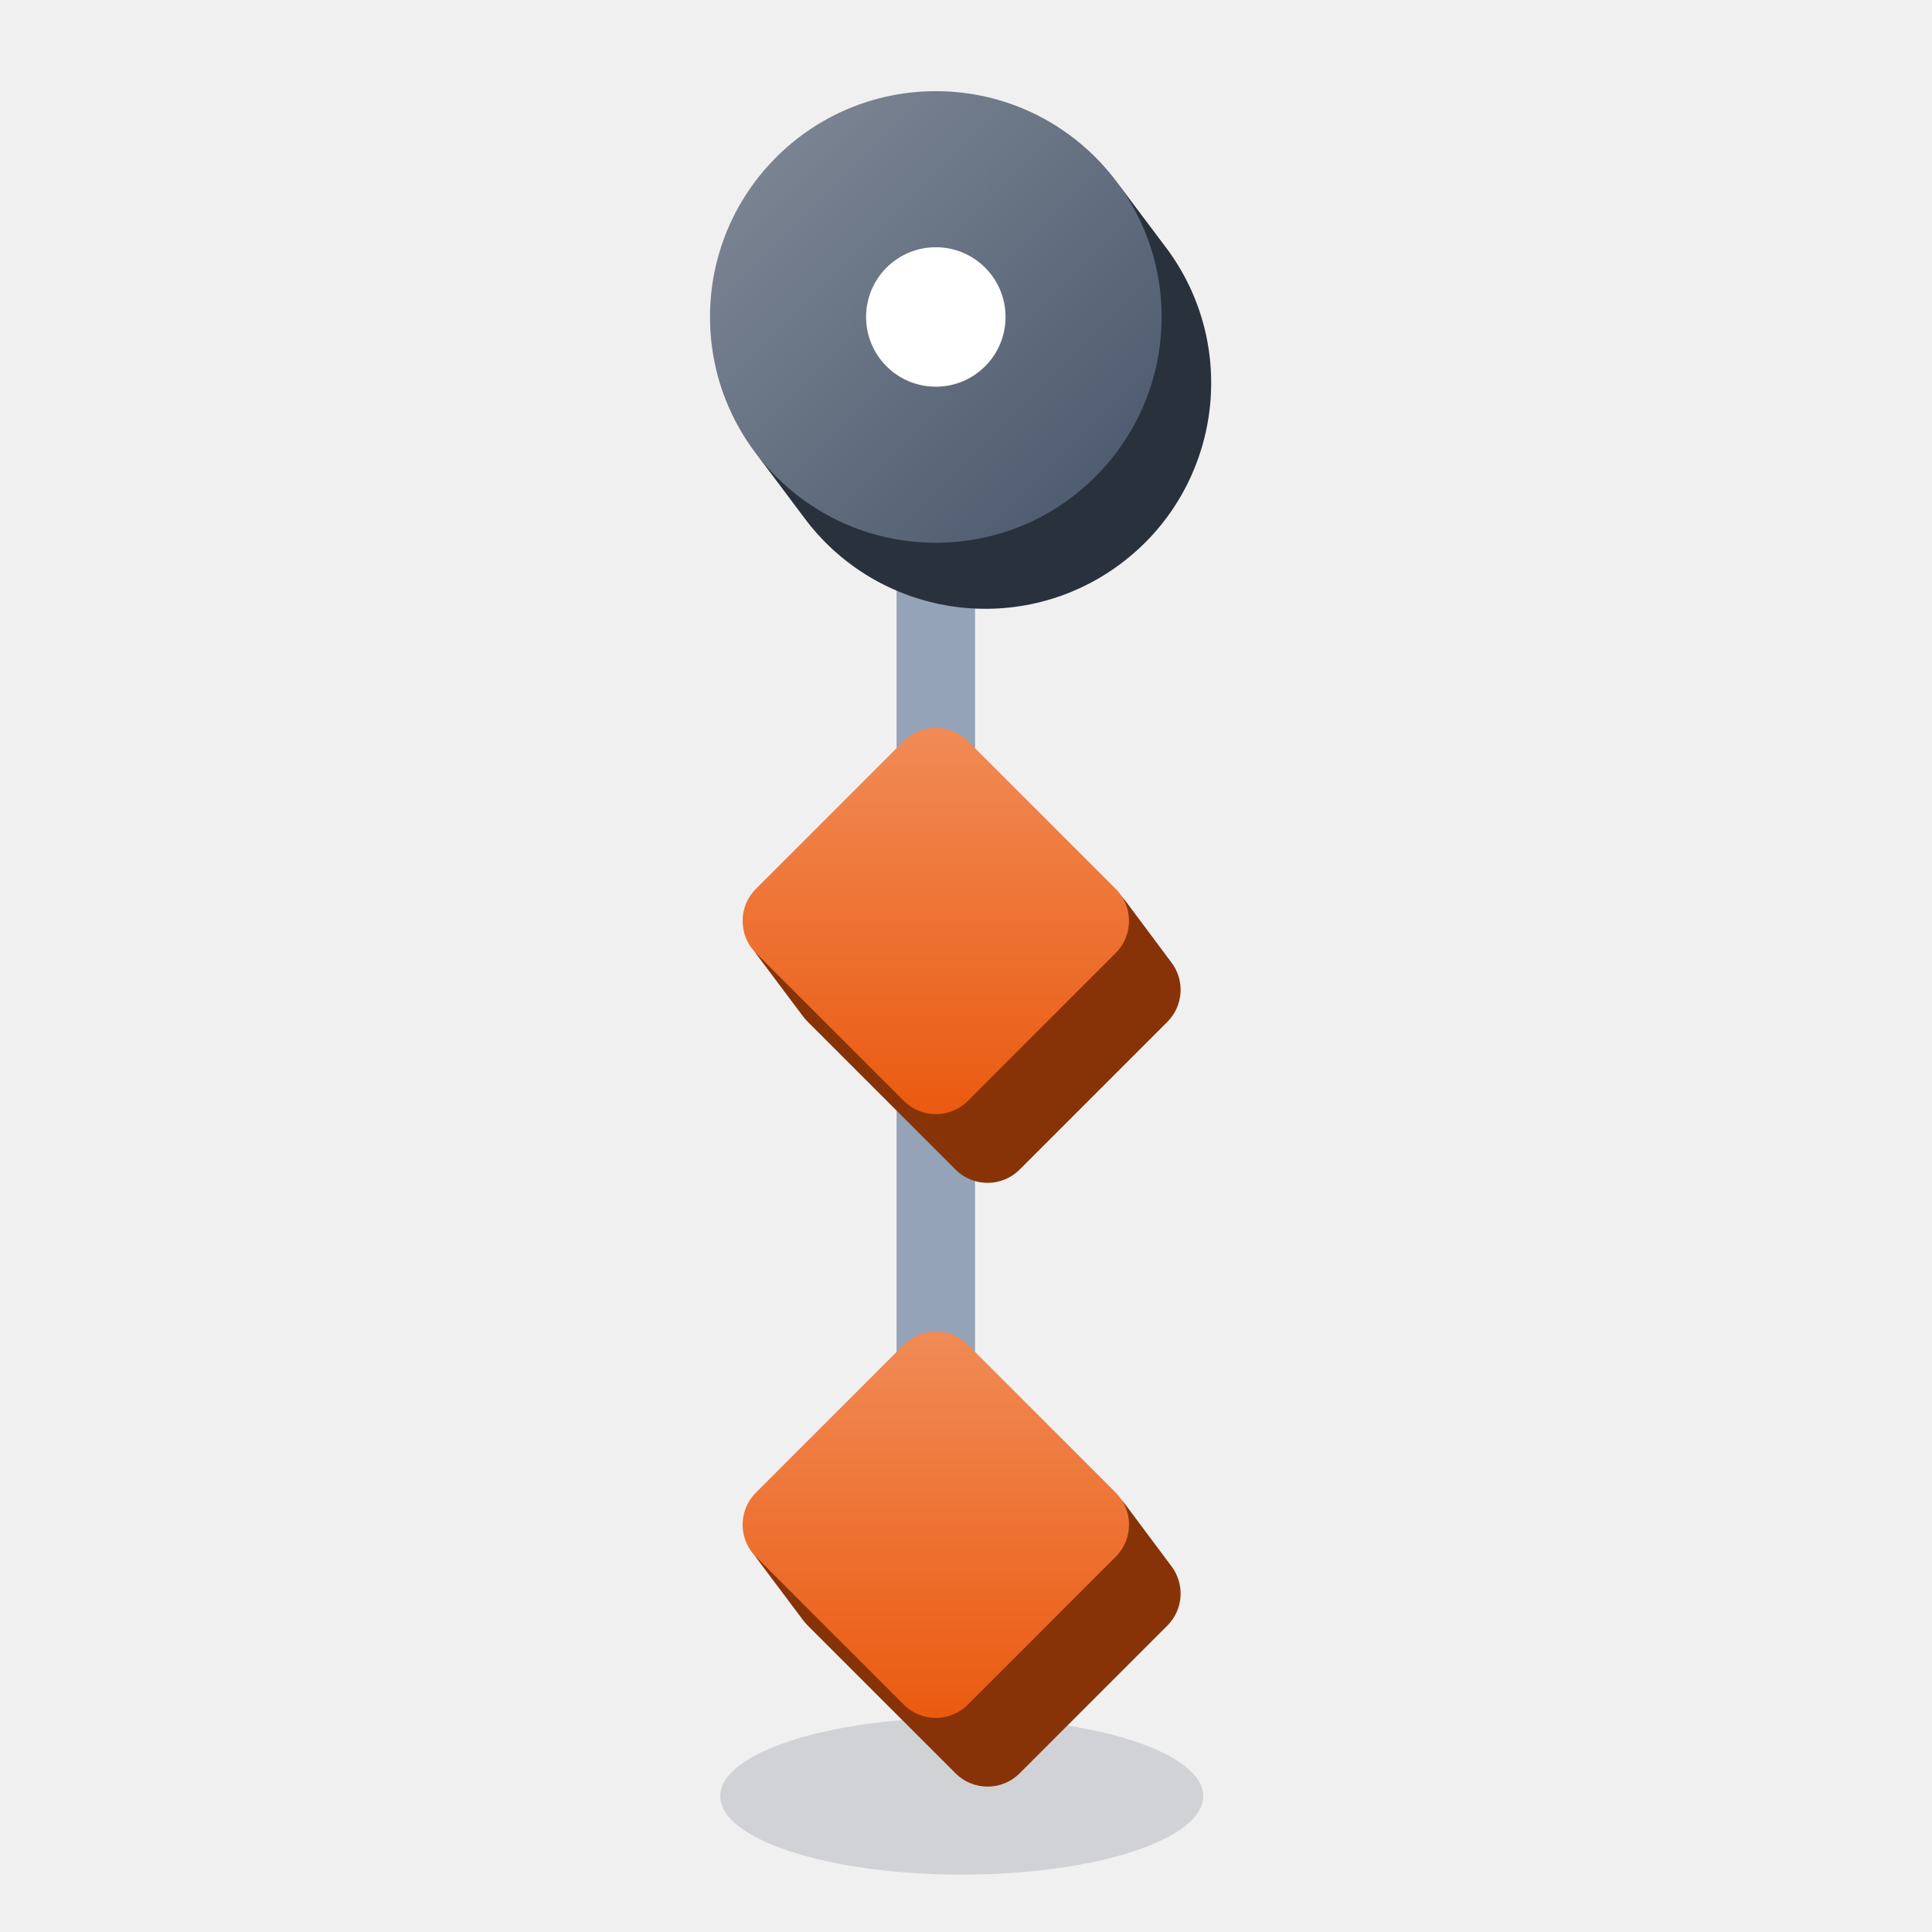
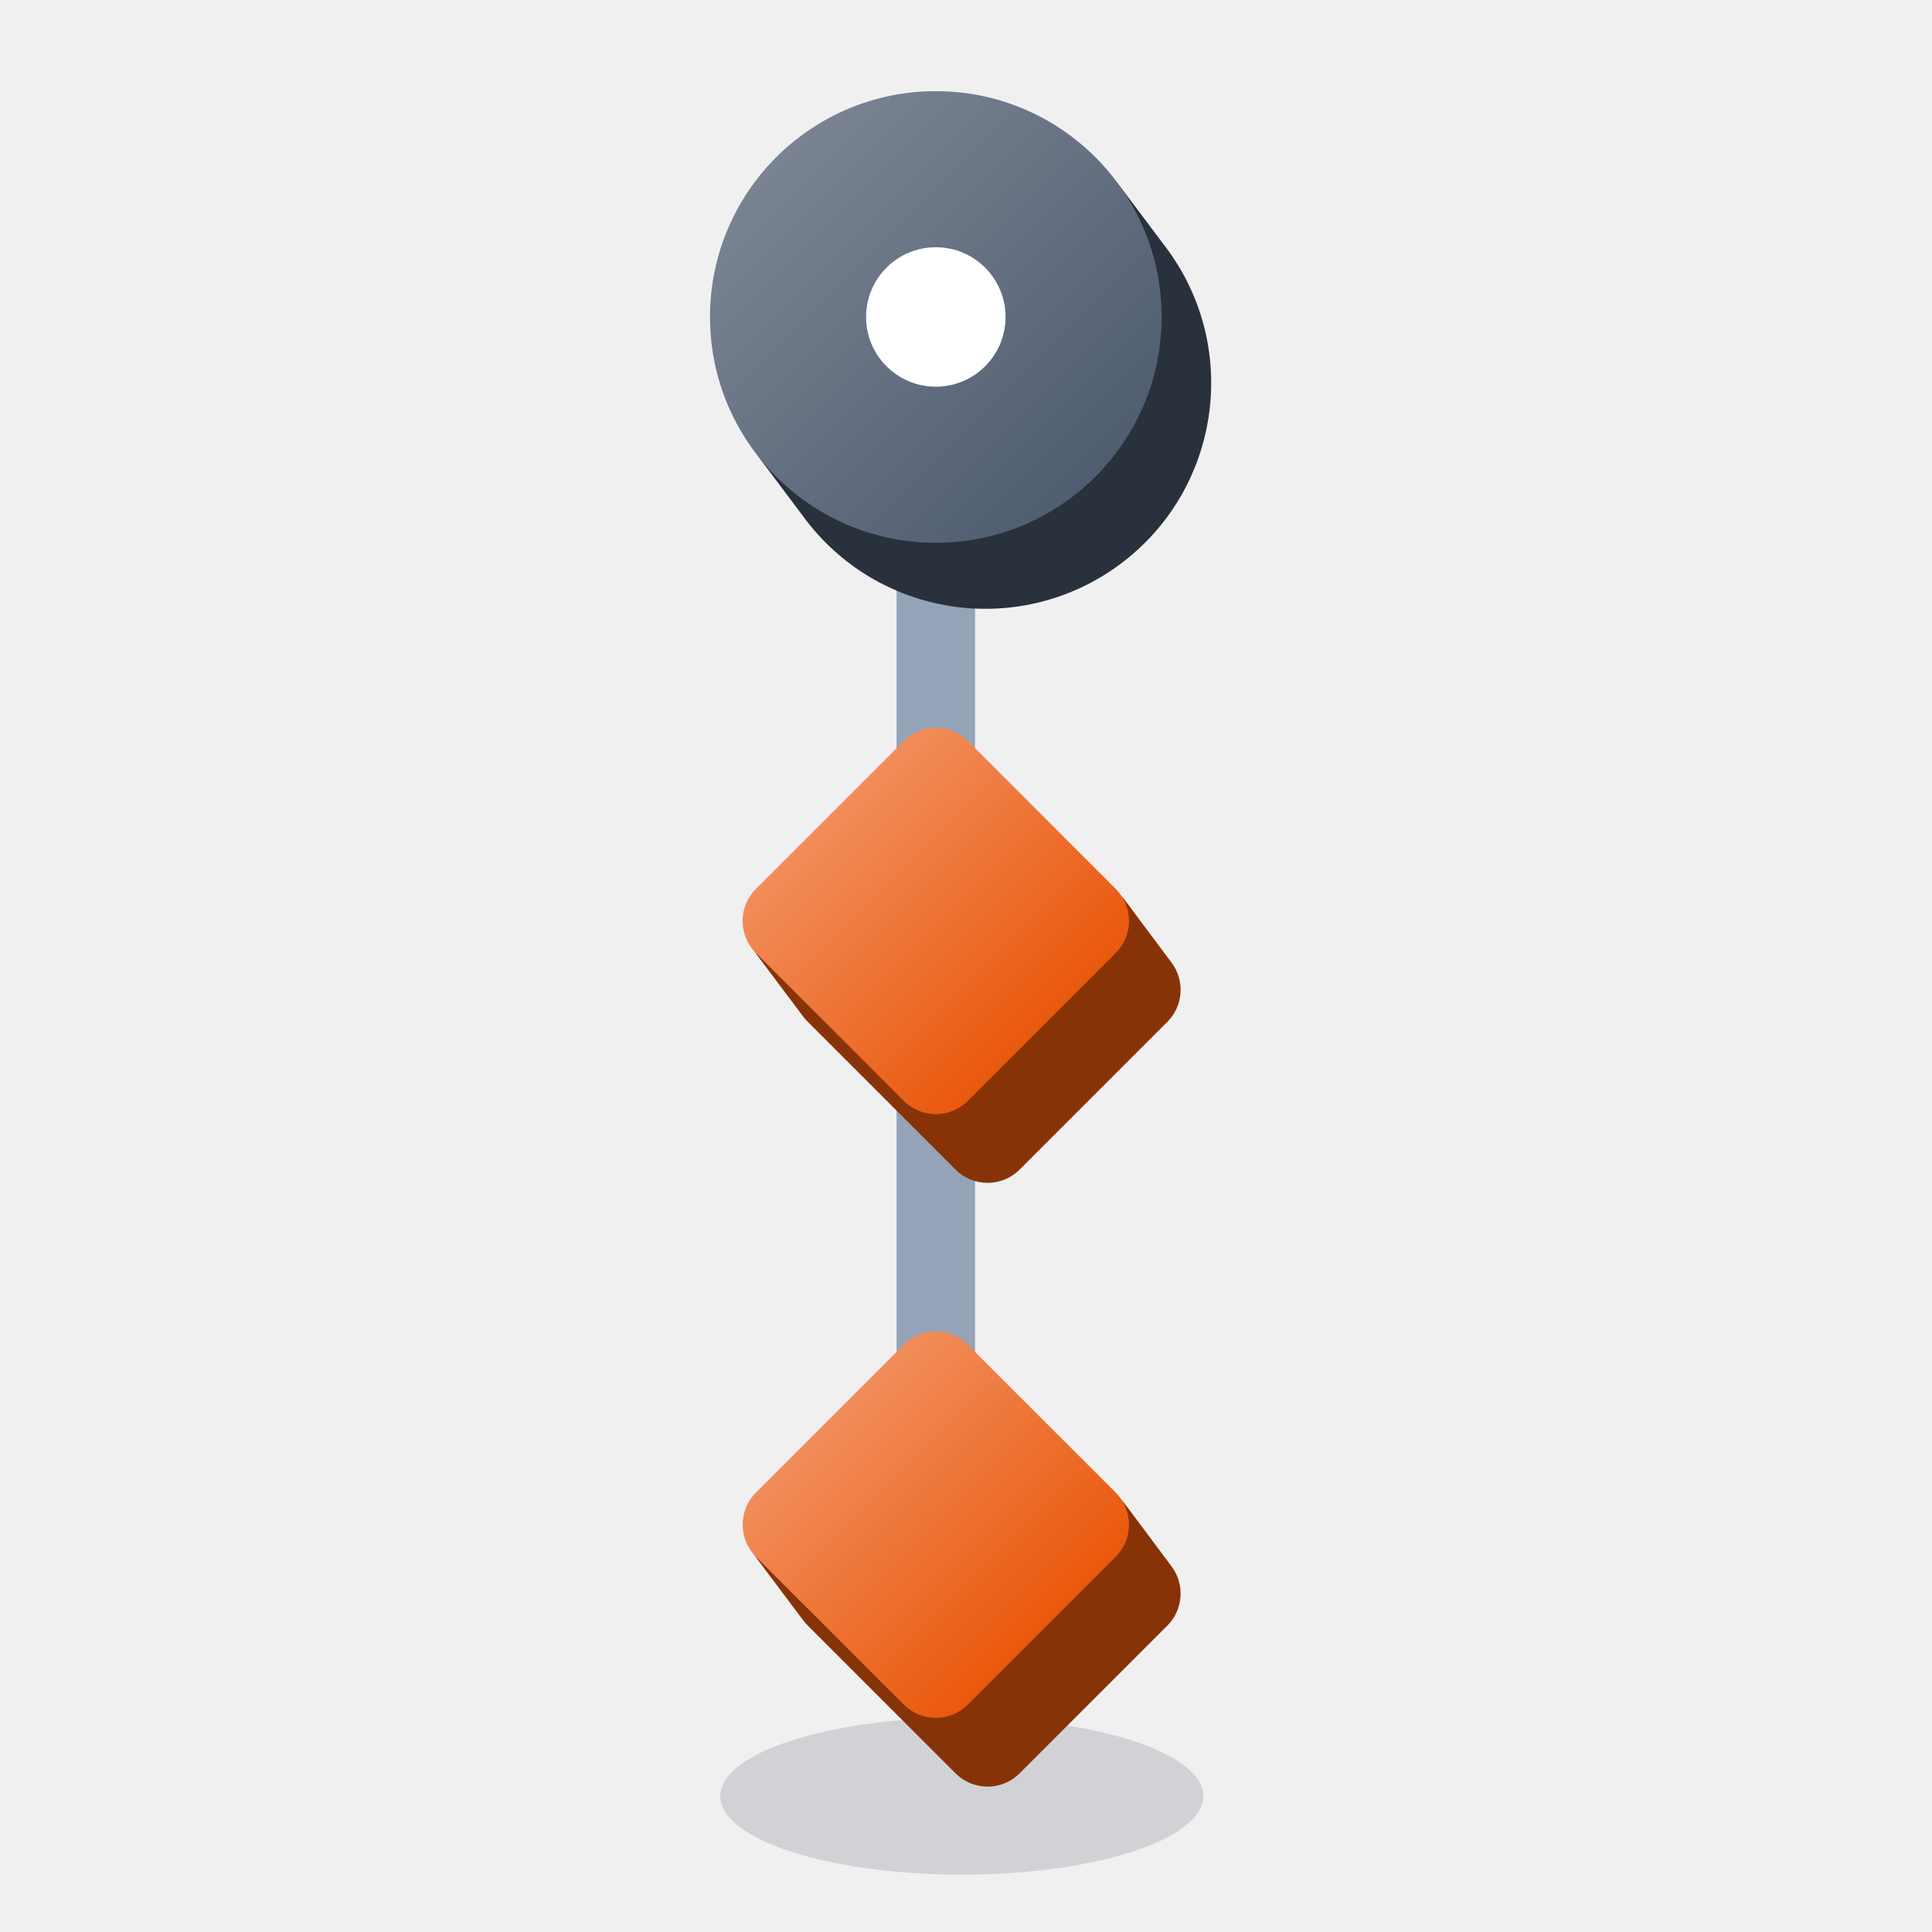
<svg xmlns="http://www.w3.org/2000/svg" viewBox="0 0 64 64" width="64" height="64">
  <defs>
    <linearGradient id="grad_relationship_descendant_ink" x1="0" y1="0" x2="1" y2="1">
      <stop offset="0" stop-color="#828B99" />
      <stop offset="1" stop-color="#475569" />
    </linearGradient>
-     <linearGradient id="grad_relationship_descendant_orange" x1="0" y1="0" x2="1" y2="1">
+     <linearGradient id="grad_relationship_descendant_orange_r45" x1="0" y1="0.5" x2="1" y2="0.5">
      <stop offset="0" stop-color="#F18D5A" />
      <stop offset="1" stop-color="#EA580C" />
    </linearGradient>
  </defs>
  <g class="shadow">
    <ellipse cx="31.86" cy="59.5" rx="8" ry="2.6" fill="#0F172A" opacity="0.14" />
  </g>
  <g class="links">
    <path d="M31 10.5L31 30.5" fill="none" stroke="#94A3B8" stroke-linecap="round" stroke-linejoin="round" stroke-width="2.6" />
    <path d="M31 30.5L31 50.5" fill="none" stroke="#94A3B8" stroke-linecap="round" stroke-linejoin="round" stroke-width="2.6" />
  </g>
  <g class="solids">
    <g>
      <path d="M25.2 15.23L26.73 17.27A7.48 7.48 0 0 0 38.7 8.3L37.16 6.25A7.48 7.48 0 0 0 25.2 15.23Z" fill="#29313D" />
      <circle cx="31" cy="10.5" r="7.48" fill="url(#grad_relationship_descendant_ink)" />
    </g>
    <g>
      <path d="M38.81 31.89A1.5 1.5 0 0 1 38.68 33.84L33.77 38.75A1.5 1.5 0 0 1 31.66 38.75L26.75 33.84A1.5 1.5 0 0 1 26.61 33.68L25.08 31.64A1.5 1.5 0 0 1 25.22 29.68L30.12 24.78A1.5 1.5 0 0 1 32.24 24.78L37.14 29.68A1.5 1.5 0 0 1 37.28 29.84Z" fill="#883307" />
-       <rect x="26.04" y="25.54" width="9.93" height="9.93" rx="1.5" transform="rotate(45 31 30.5)" fill="url(#grad_relationship_descendant_orange)" />
+       <rect x="26.04" y="25.54" width="9.93" height="9.93" rx="1.5" transform="rotate(45 31 30.5)" fill="url(#grad_relationship_descendant_orange_r45)" />
    </g>
    <g>
      <path d="M38.81 51.89A1.5 1.5 0 0 1 38.68 53.84L33.77 58.75A1.5 1.5 0 0 1 31.66 58.75L26.75 53.84A1.5 1.5 0 0 1 26.61 53.68L25.08 51.64A1.5 1.5 0 0 1 25.22 49.68L30.12 44.78A1.5 1.5 0 0 1 32.24 44.78L37.14 49.68A1.5 1.5 0 0 1 37.28 49.84Z" fill="#883307" />
-       <rect x="26.04" y="45.54" width="9.93" height="9.93" rx="1.5" transform="rotate(45 31 50.5)" fill="url(#grad_relationship_descendant_orange)" />
+       <rect x="26.04" y="45.54" width="9.93" height="9.93" rx="1.5" transform="rotate(45 31 50.5)" fill="url(#grad_relationship_descendant_orange_r45)" />
    </g>
  </g>
  <g class="marks">
    <path d="M28.69 10.5a2.31 2.31 0 1 0 4.62 0a2.31 2.31 0 1 0 -4.62 0Z" fill="#FFFFFF" />
  </g>
</svg>
